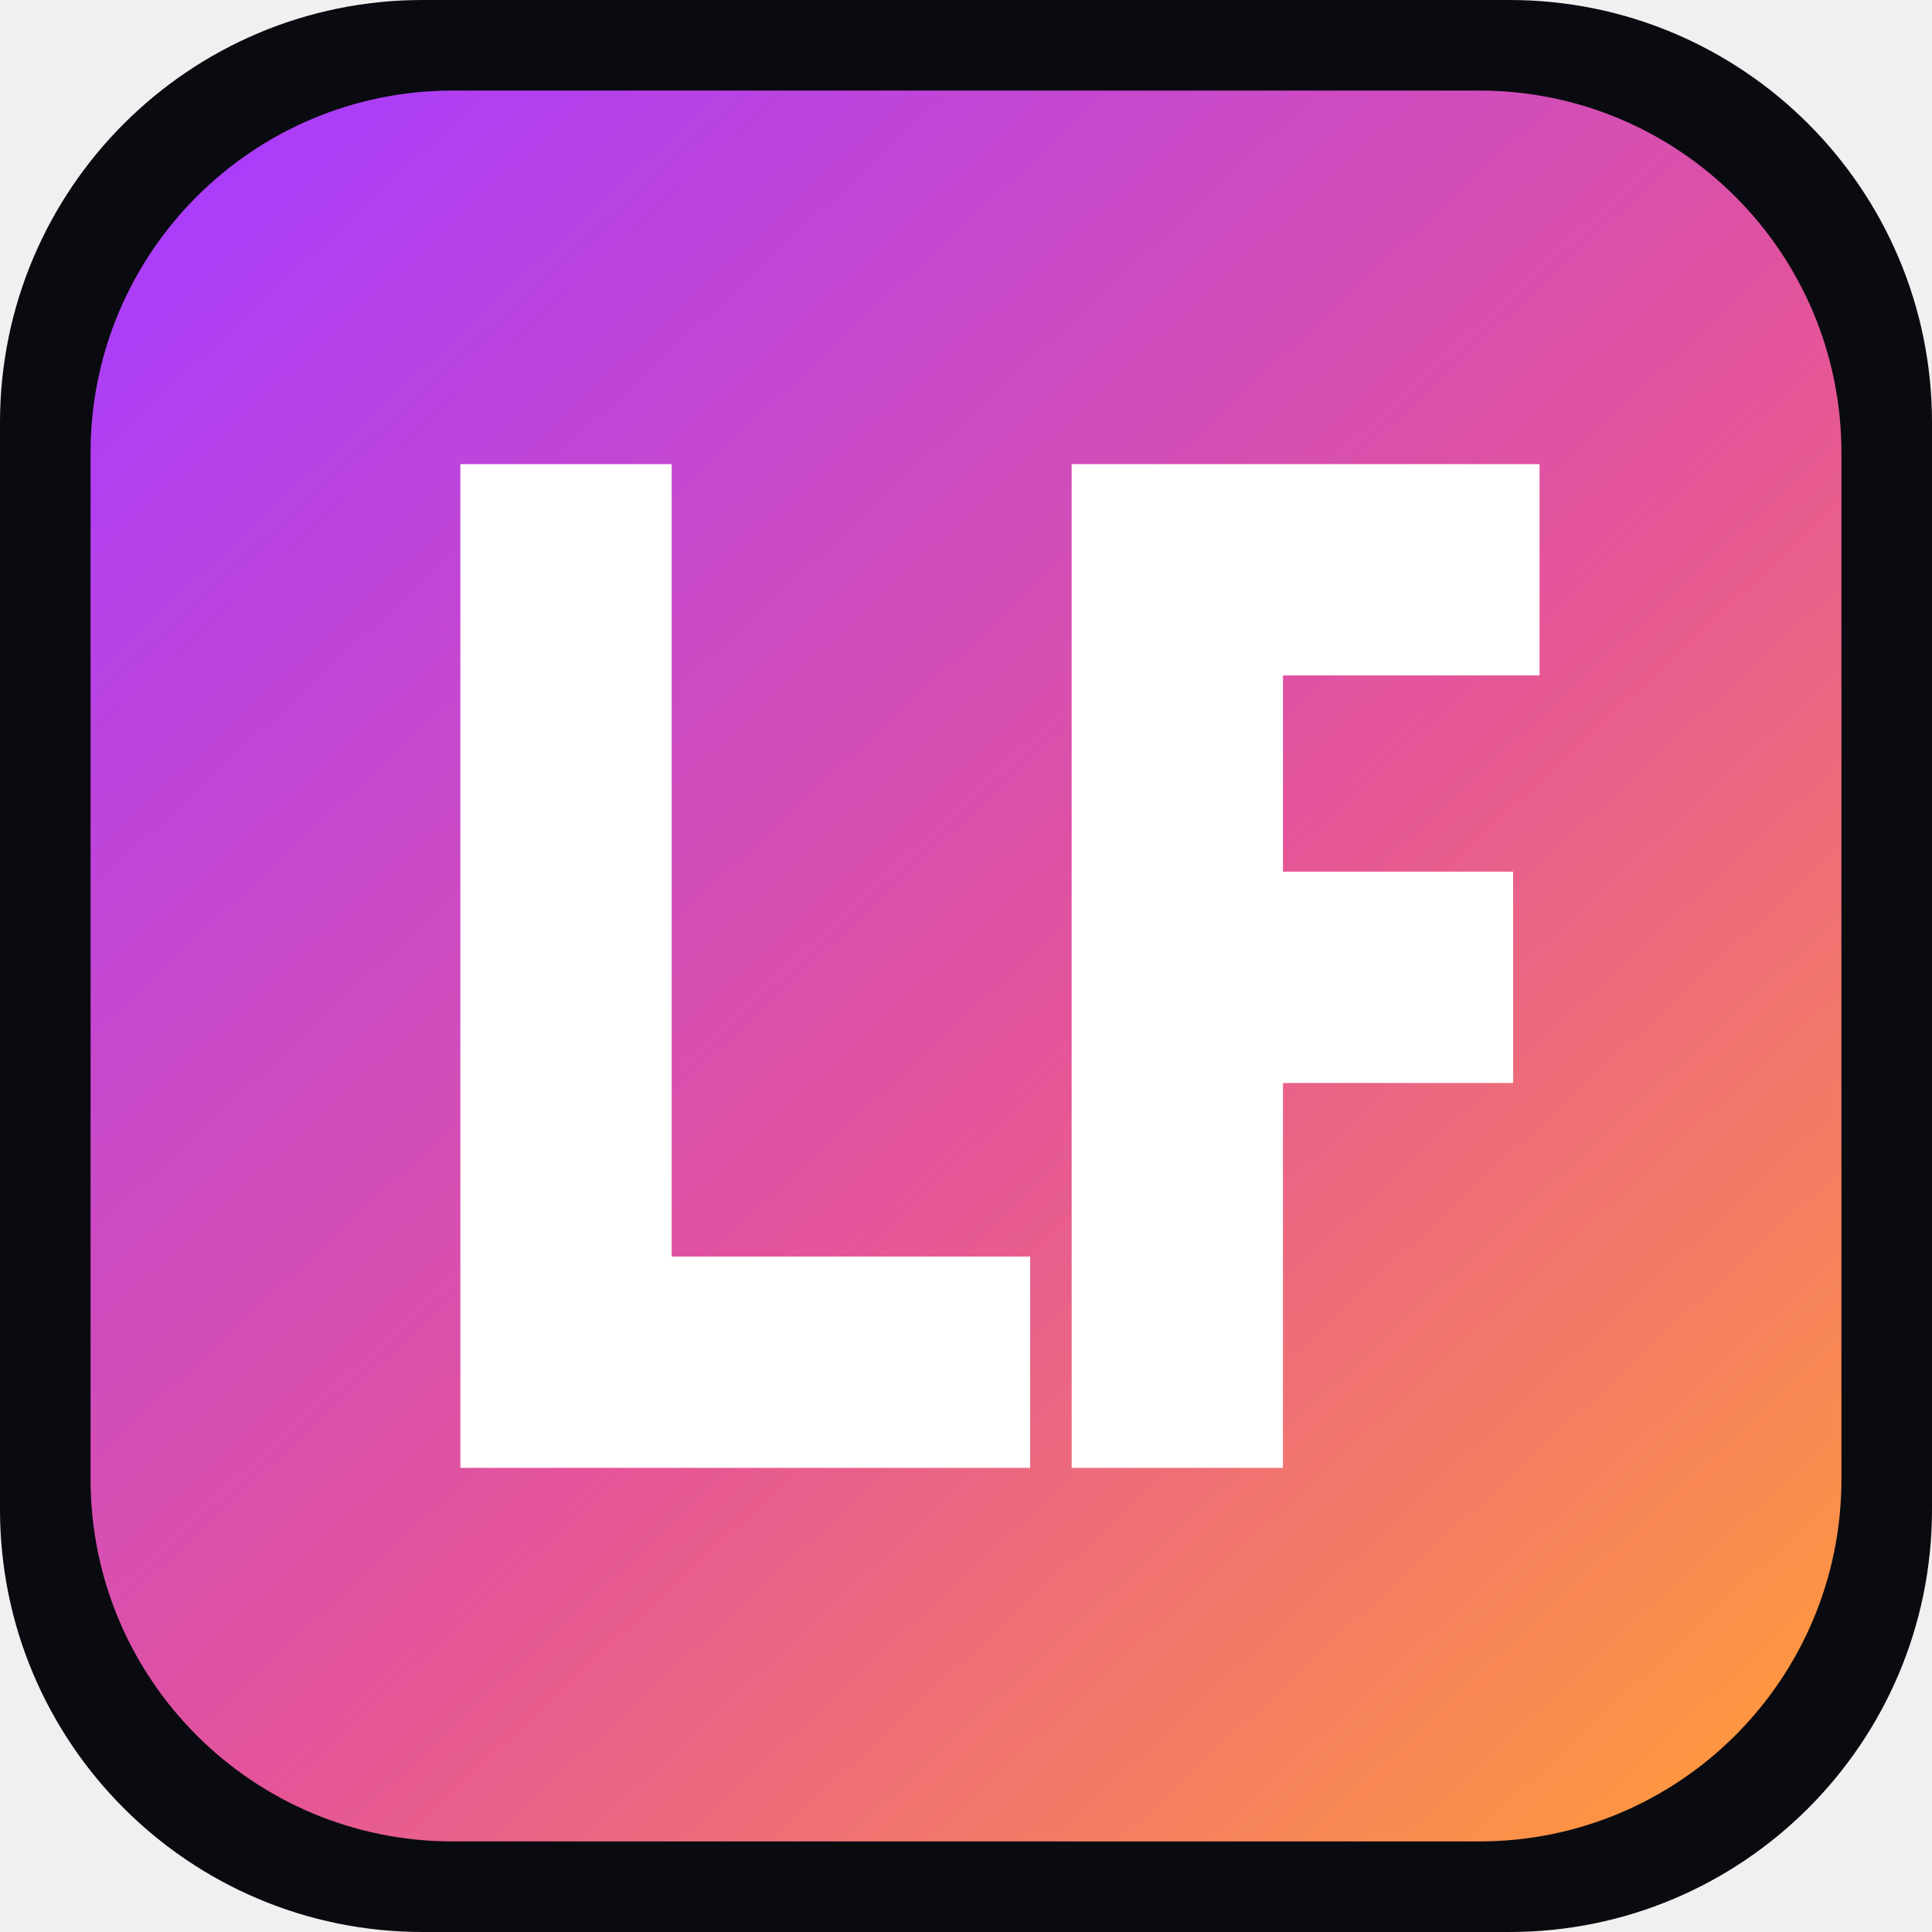
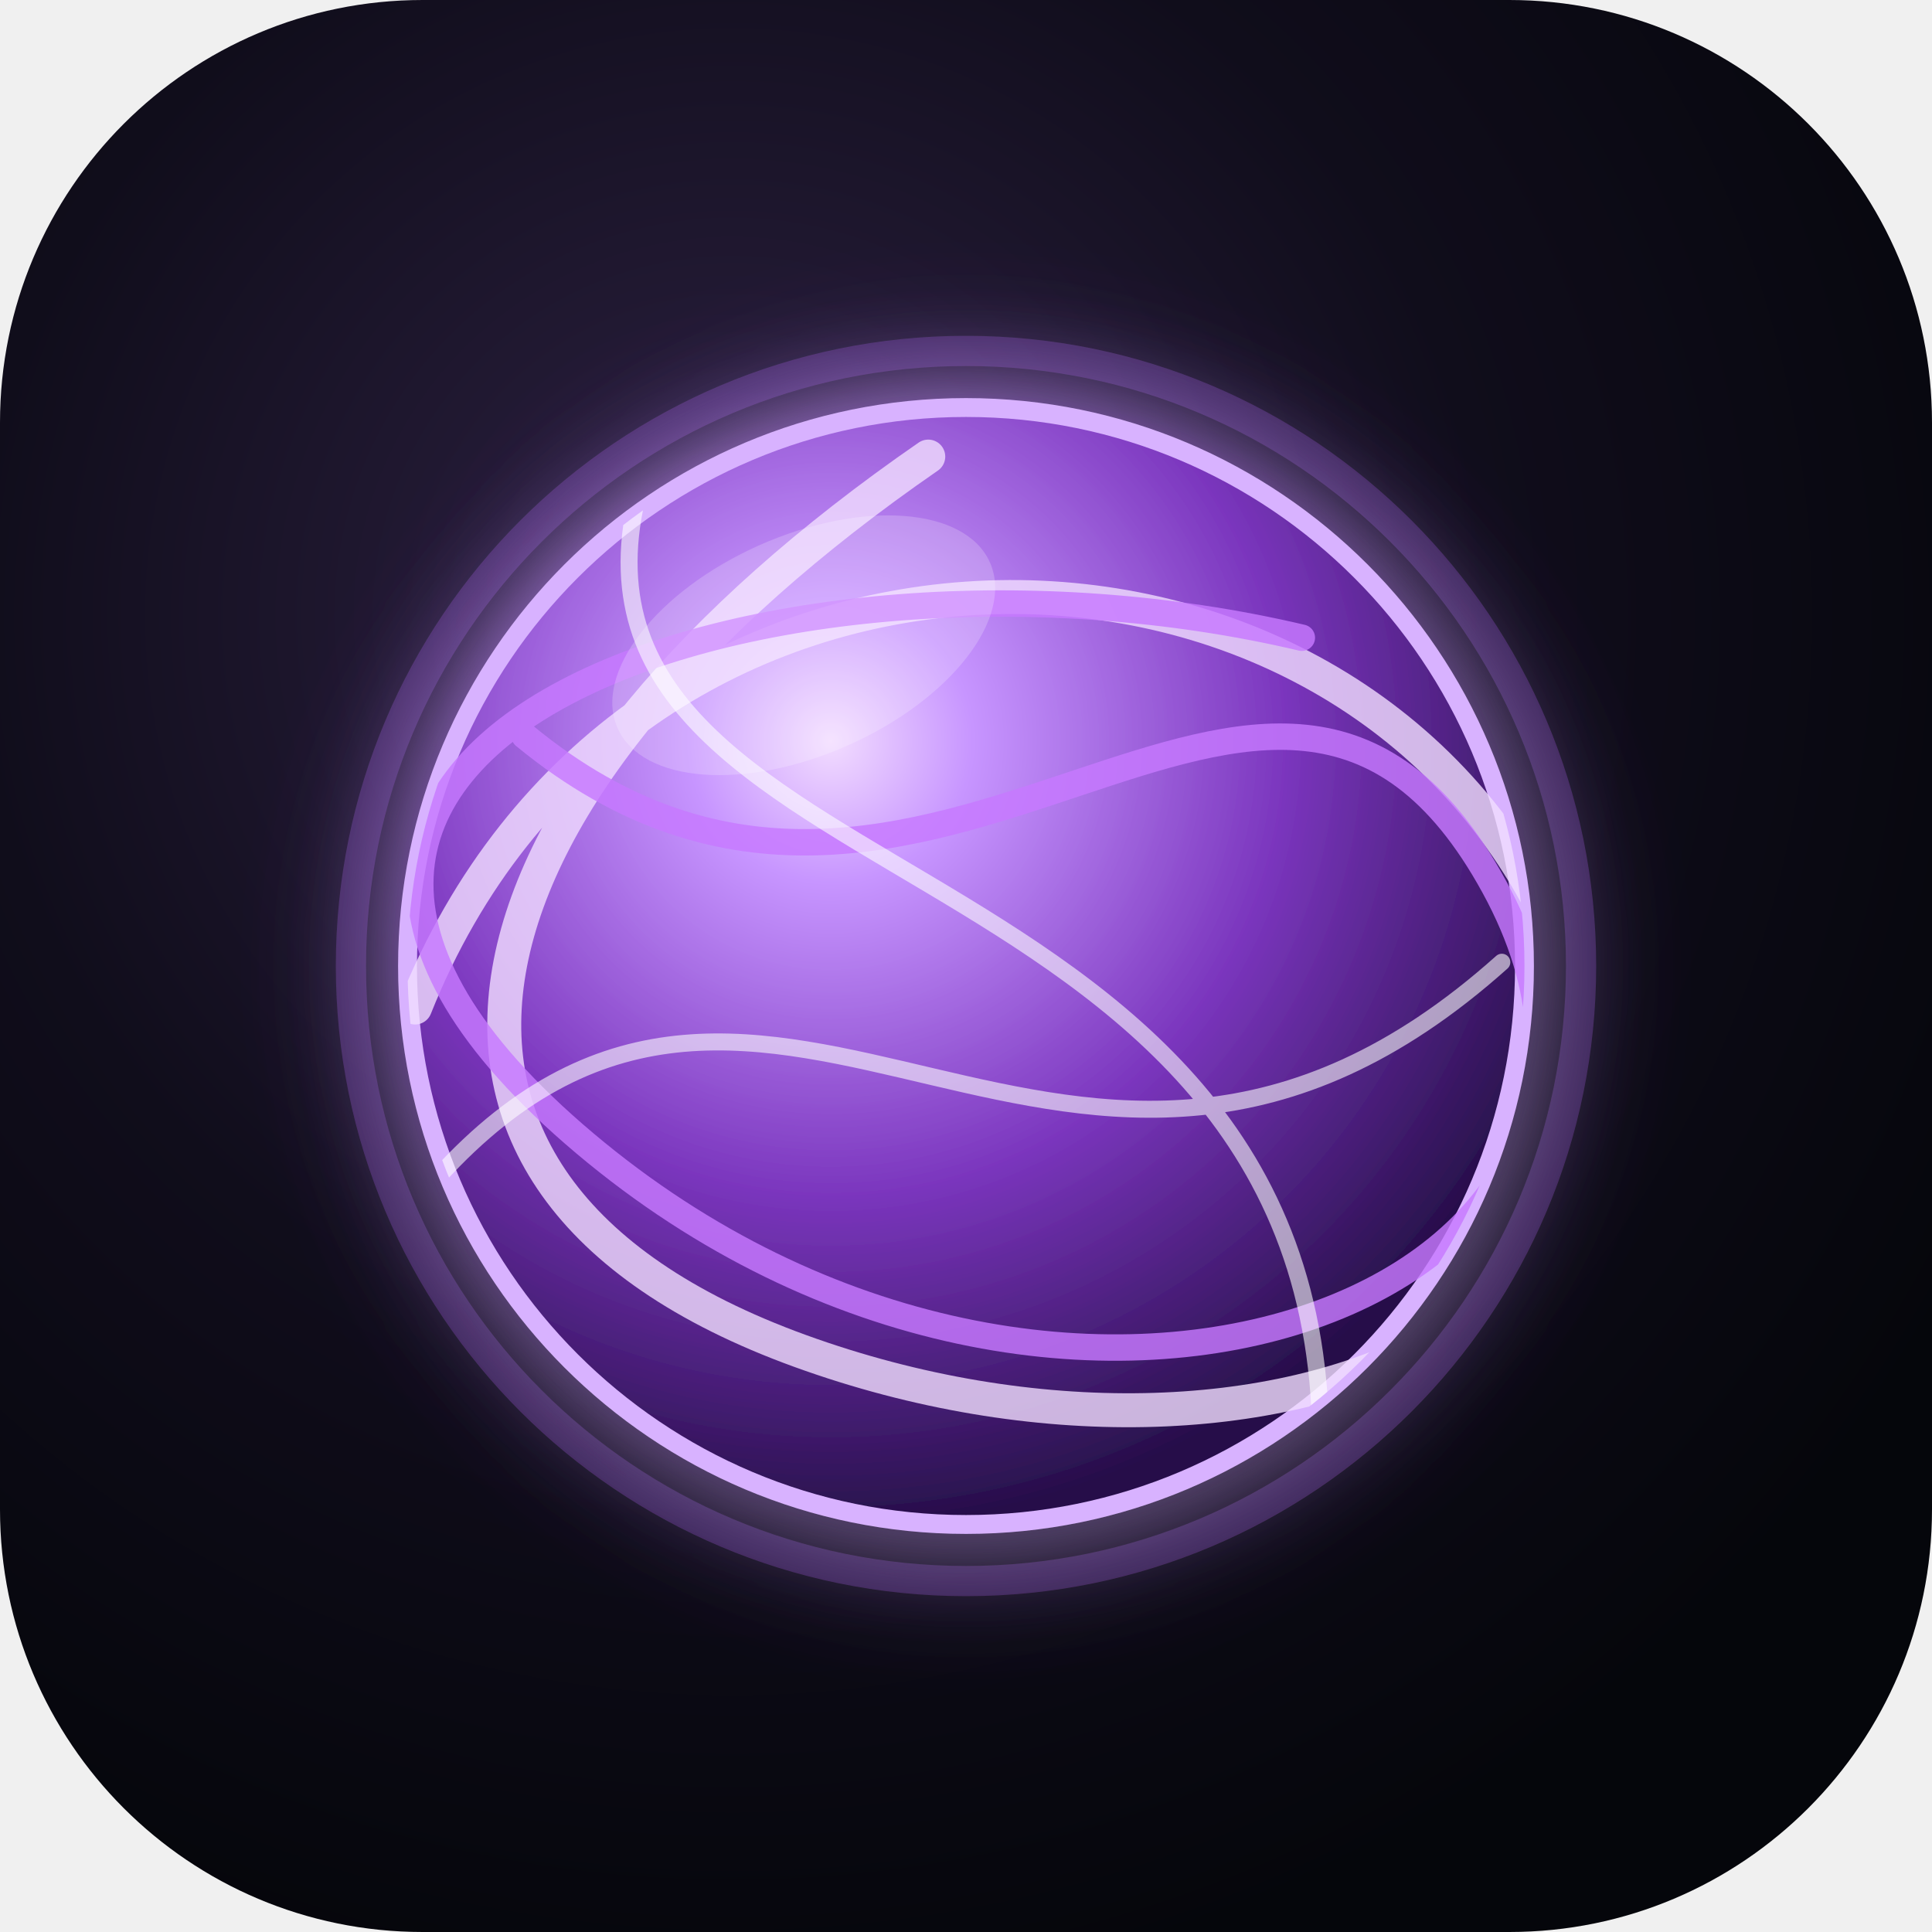
- <svg xmlns="http://www.w3.org/2000/svg" width="1024" height="1024" viewBox="0 0 1024 1024">
+ <svg xmlns="http://www.w3.org/2000/svg" width="1024" height="1024" viewBox="0 0 1024 1024" role="img" aria-label="Seeing Stone orb">
  <defs>
-     <linearGradient id="background" x1="96" y1="64" x2="928" y2="960" gradientUnits="userSpaceOnUse">
-       <stop offset="0" stop-color="#a83cff" />
-       <stop offset="0.55" stop-color="#e4549a" />
-       <stop offset="1" stop-color="#ff9a3c" />
-     </linearGradient>
+     <radialGradient id="bg" cx="38%" cy="32%" r="72%">
+       <stop offset="0" stop-color="#2d2142" />
+       <stop offset="0.54" stop-color="#100d1b" />
+       <stop offset="1" stop-color="#05060b" />
+     </radialGradient>
+     <radialGradient id="orb" cx="38%" cy="30%" r="70%">
+       <stop offset="0" stop-color="#f2dcff" />
+       <stop offset="0.18" stop-color="#c795ff" />
+       <stop offset="0.58" stop-color="#7a35bd" />
+       <stop offset="1" stop-color="#260f49" />
+     </radialGradient>
+     <filter id="glow" x="-45%" y="-45%" width="190%" height="190%">
+       <feGaussianBlur stdDeviation="24" result="blur" />
+       <feMerge>
+         <feMergeNode in="blur" />
+         <feMergeNode in="SourceGraphic" />
+       </feMerge>
+     </filter>
+     <clipPath id="clip">
+       <circle cx="512" cy="512" r="296" />
+     </clipPath>
  </defs>
-   <rect width="1024" height="1024" rx="224" fill="#090b10" />
-   <rect x="48" y="48" width="928" height="928" rx="192" fill="url(#background)" />
-   <path fill="#fff" d="M244 246h112v420h190v112H244V246Z" />
-   <path fill="#fff" d="M568 246h248v112H680v104h122v112H680v204H568V246Z" />
+   <rect width="1024" height="1024" rx="224" fill="url(#bg)" />
+   <circle cx="512" cy="512" r="326" fill="none" stroke="#9c5cda" stroke-opacity=".3" stroke-width="16" filter="url(#glow)" />
+   <circle cx="512" cy="512" r="296" fill="url(#orb)" stroke="#d8b2ff" stroke-width="10" filter="url(#glow)" />
+   <g clip-path="url(#clip)" fill="none" stroke-linecap="round">
+     <path d="M220 534C330 258 692 252 814 474S672 806 424 716 240 416 492 242" stroke="#f1ddff" stroke-opacity=".8" stroke-width="18" />
+     <path d="M278 390C492 566 674 254 792 470S564 820 310 606 410 272 690 338" stroke="#c779ff" stroke-opacity=".82" stroke-width="14" />
+     <path d="M232 624C408 430 568 714 796 510M344 242C260 482 704 430 700 770" stroke="#ffffff" stroke-opacity=".58" stroke-width="9" />
+   </g>
+   <ellipse cx="426" cy="342" rx="108" ry="58" fill="#fff" opacity=".2" transform="rotate(-24 426 342)" />
</svg>
